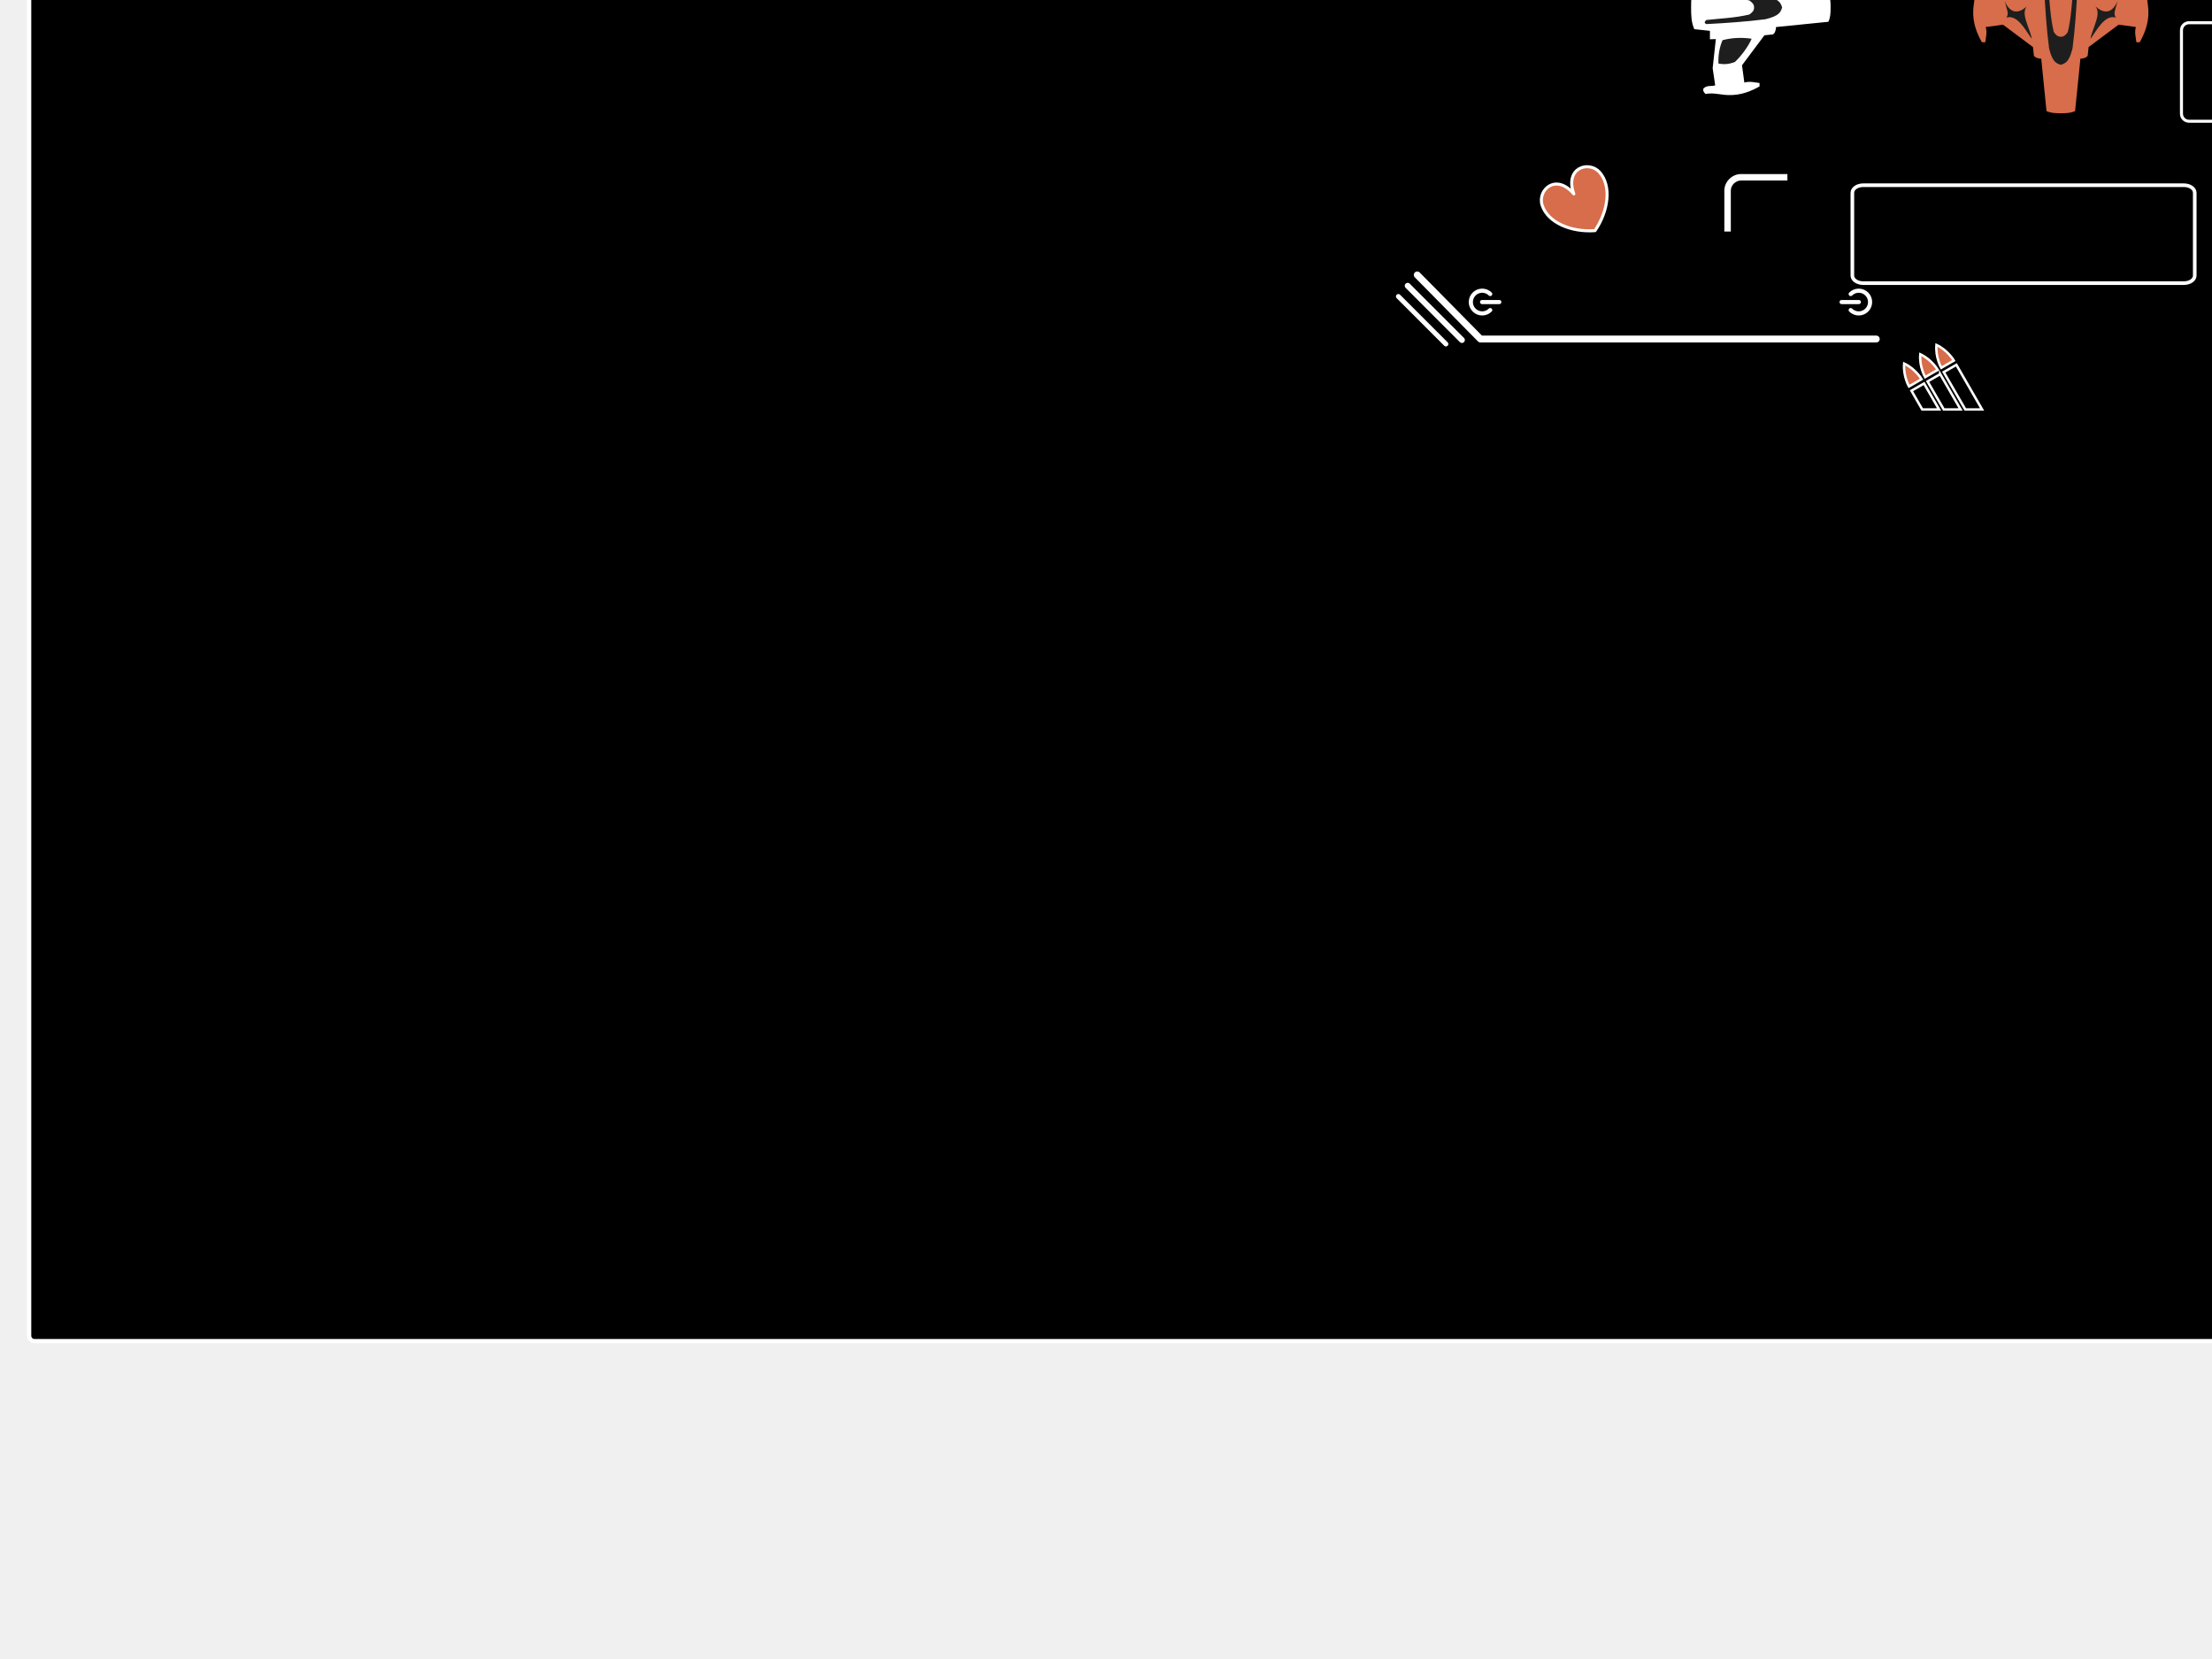
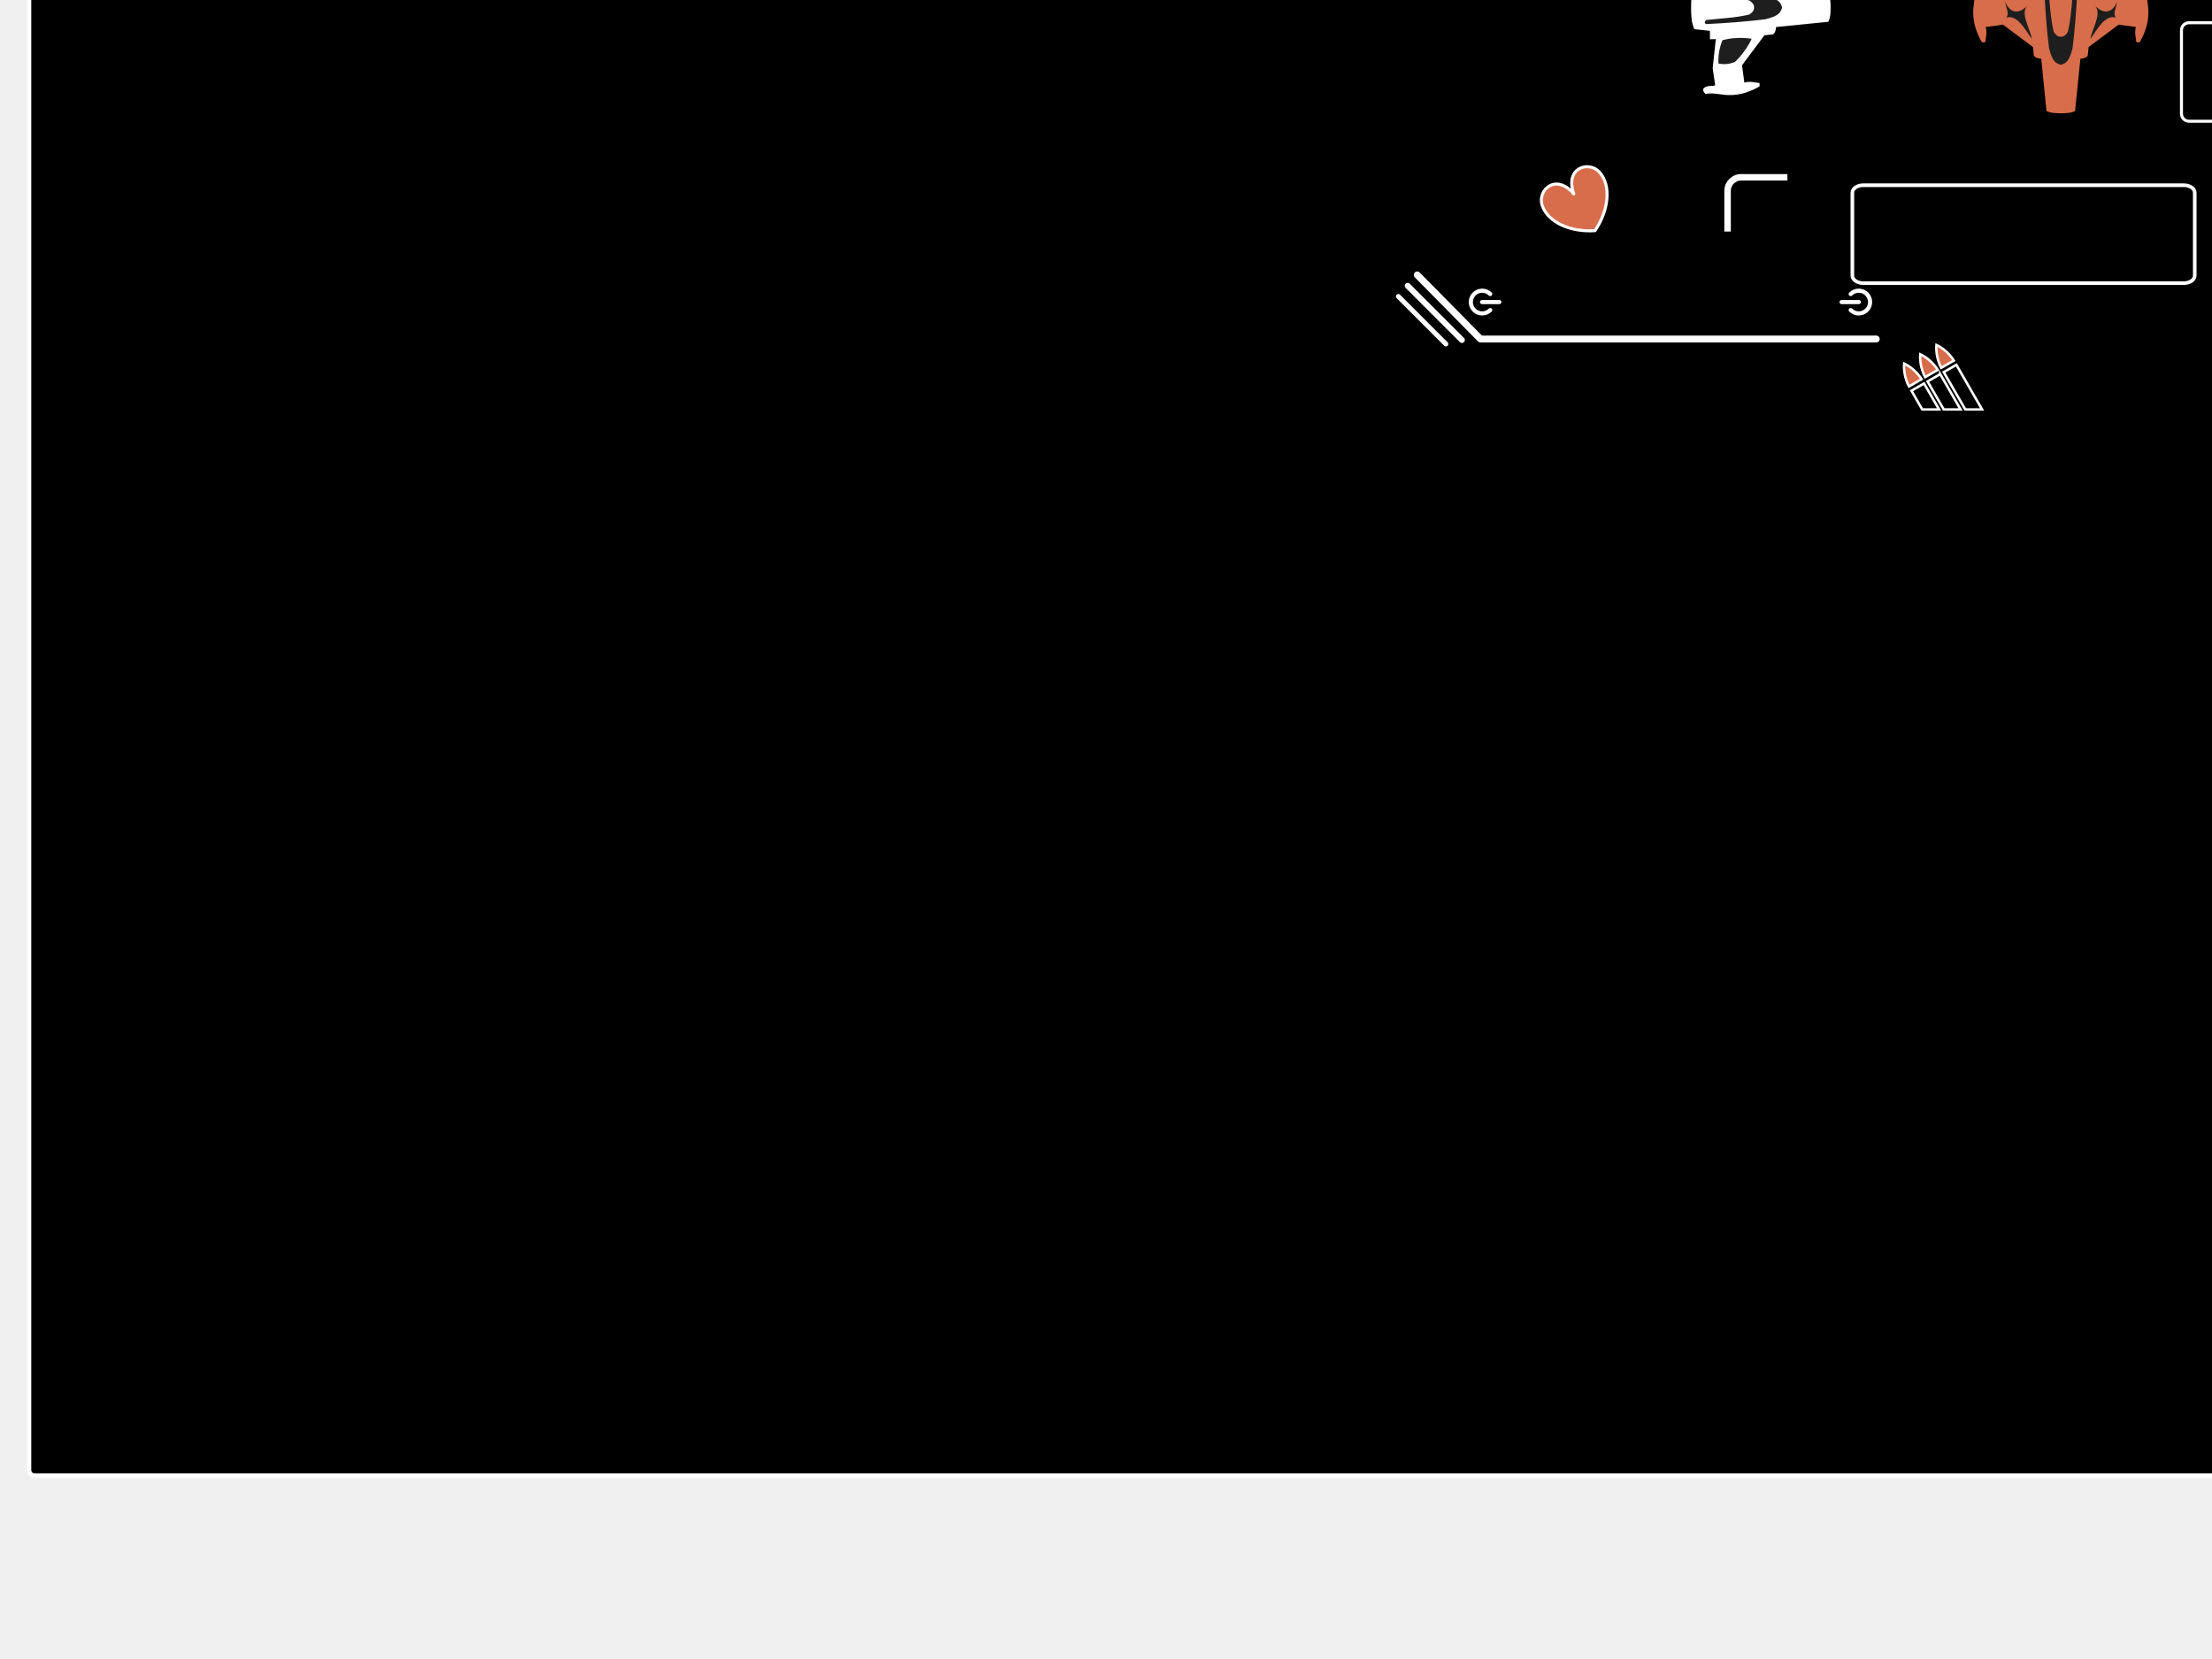
<svg xmlns="http://www.w3.org/2000/svg" xmlns:ns1="http://www.openswatchbook.org/uri/2009/osb" xmlns:xlink="http://www.w3.org/1999/xlink" width="1024px" height="768px" id="svg2985" version="1.1">
  <defs id="defs2987">
    <linearGradient id="linearGradient3925">
      <stop style="stop-color:#ffffff;stop-opacity:1;" offset="0" id="stop3927" />
      <stop style="stop-color:#ffffff;stop-opacity:0;" offset="1" id="stop3929" />
    </linearGradient>
    <linearGradient id="linearGradient5661" ns1:paint="solid">
      <stop style="stop-color:#ffffff;stop-opacity:1;" offset="0" id="stop5663" />
    </linearGradient>
    <linearGradient id="linearGradient3910">
      <stop style="stop-color:#ffffff;stop-opacity:0;" offset="0" id="stop3912" />
      <stop id="stop3918" offset="0.463" style="stop-color:#ffffff;stop-opacity:1;" />
      <stop style="stop-color:#ffffff;stop-opacity:0;" offset="1" id="stop3914" />
    </linearGradient>
    <linearGradient id="linearGradient3852">
      <stop id="stop3854" offset="0" style="stop-color:#ffffff;stop-opacity:1;" />
      <stop id="stop3856" offset="1" style="stop-color:#808080;stop-opacity:1;" />
    </linearGradient>
    <linearGradient id="linearGradient3781">
-       <stop style="stop-color:#ffffff;stop-opacity:1;" offset="0" id="stop3783" />
-       <stop style="stop-color:#ffffff;stop-opacity:0;" offset="1" id="stop3785" />
+       <stop style="stop-color:#ffffff;stop-opacity:0;" offset="0" id="stop3783" />
+       <stop id="stop3861" offset="0.829" style="stop-color:#ffffff;stop-opacity:0.084;" />
+       <stop style="stop-color:#ffffff;stop-opacity:1;" offset="1" id="stop3785" />
    </linearGradient>
    <filter id="filter3765" height="1.4" y="-0.2" width="1.4" x="-0.2" color-interpolation-filters="sRGB">
      <feTurbulence id="feTurbulence3767" baseFrequency="0.05" numOctaves="5" type="fractalNoise" result="result91" />
      <feDisplacementMap id="feDisplacementMap3769" in2="result91" scale="25" result="result5" xChannelSelector="R" in="SourceGraphic" />
      <feComposite id="feComposite3771" in2="result5" in="SourceGraphic" operator="atop" />
    </filter>
    <radialGradient xlink:href="#linearGradient3781" id="radialGradient3787" cx="64.5" cy="196.5" fx="64.5" fy="196.5" r="41.3" gradientUnits="userSpaceOnUse" gradientTransform="matrix(0.2421631,-0.5563984,0.5089602,0.2215165,-51.13021,188.8597)" />
    <linearGradient id="linearGradient4279">
      <stop style="stop-color:#4a97d7;stop-opacity:1;" offset="0" id="stop4281" />
      <stop style="stop-color:#1e1e1e;stop-opacity:1;" offset="1" id="stop4283" />
    </linearGradient>
    <linearGradient id="linearGradient3814">
      <stop style="stop-color:#f4880b;stop-opacity:1;" offset="0" id="stop3816" />
      <stop style="stop-color:#ffb263;stop-opacity:1;" offset="1" id="stop3818" />
    </linearGradient>
    <linearGradient xlink:href="#linearGradient3797" id="linearGradient3873" gradientUnits="userSpaceOnUse" x1="472.181" y1="291.86" x2="472.181" y2="277.76" gradientTransform="matrix(0.9194079,0,0,1.001063,28.50064,-0.3084863)" />
    <linearGradient id="linearGradient3797">
      <stop id="stop3799" offset="0" style="stop-color:#f40b0b;stop-opacity:1;" />
      <stop id="stop3801" offset="1" style="stop-color:#ff6363;stop-opacity:1;" />
    </linearGradient>
    <linearGradient id="linearGradient4279-2">
      <stop style="stop-color:#c9c9c9;stop-opacity:1;" offset="0" id="stop4281-3" />
      <stop style="stop-color:#f2f2f2;stop-opacity:1;" offset="1" id="stop4283-1" />
    </linearGradient>
    <linearGradient id="linearGradient3814-8">
      <stop style="stop-color:#f4880b;stop-opacity:1;" offset="0" id="stop3816-8" />
      <stop style="stop-color:#ffb263;stop-opacity:1;" offset="1" id="stop3818-2" />
    </linearGradient>
    <linearGradient xlink:href="#linearGradient3797-7" id="linearGradient3873-7" gradientUnits="userSpaceOnUse" x1="472.181" y1="291.86" x2="472.181" y2="277.76" gradientTransform="matrix(0.9194079,0,0,1.001063,28.50064,-0.3084863)" />
    <linearGradient id="linearGradient3797-7">
      <stop id="stop3799-1" offset="0" style="stop-color:#f40b0b;stop-opacity:1;" />
      <stop id="stop3801-2" offset="1" style="stop-color:#ff6363;stop-opacity:1;" />
    </linearGradient>
    <filter id="filter4049" color-interpolation-filters="sRGB">
      <feGaussianBlur id="feGaussianBlur4051" stdDeviation="3" />
    </filter>
+     <radialGradient xlink:href="#linearGradient3781" id="radialGradient3871" cx="231" cy="152" fx="231" fy="152" r="19.5" gradientUnits="userSpaceOnUse" />
+     <radialGradient xlink:href="#linearGradient3781" id="radialGradient3873" cx="231" cy="152" fx="231" fy="152" r="19.722" gradientUnits="userSpaceOnUse" />
+     <radialGradient xlink:href="#linearGradient3781" id="radialGradient3881" gradientUnits="userSpaceOnUse" cx="231" cy="152" fx="231" fy="152" r="19.722" />
+     <radialGradient xlink:href="#linearGradient3781" id="radialGradient3885" gradientUnits="userSpaceOnUse" cx="231" cy="152" fx="231" fy="152" r="19.5" />
+     <radialGradient xlink:href="#linearGradient3781" id="radialGradient3912" gradientUnits="userSpaceOnUse" cx="231" cy="152" fx="231" fy="152" r="19.5" />
+     <radialGradient xlink:href="#linearGradient3781" id="radialGradient3914" gradientUnits="userSpaceOnUse" cx="231" cy="152" fx="231" fy="152" r="19.722" />
+     <radialGradient xlink:href="#linearGradient3781" id="radialGradient3916" gradientUnits="userSpaceOnUse" cx="231" cy="152" fx="231" fy="152" r="19.5" />
+     <radialGradient xlink:href="#linearGradient3781" id="radialGradient3918" gradientUnits="userSpaceOnUse" cx="231" cy="152" fx="231" fy="152" r="19.722" />
+     <radialGradient xlink:href="#linearGradient3781" id="radialGradient3920" gradientUnits="userSpaceOnUse" cx="231" cy="152" fx="231" fy="152" r="19.31" />
+     <radialGradient xlink:href="#linearGradient3781" id="radialGradient3922" gradientUnits="userSpaceOnUse" cx="231" cy="152" fx="231" fy="152" r="19.722" />
+     <radialGradient xlink:href="#linearGradient3781" id="radialGradient3924" gradientUnits="userSpaceOnUse" cx="231" cy="152" fx="231" fy="152" r="19.5" />
+     <radialGradient xlink:href="#linearGradient3781" id="radialGradient3942" gradientUnits="userSpaceOnUse" cx="231" cy="152" fx="231" fy="152" r="19.5" />
+     <radialGradient xlink:href="#linearGradient3781" id="radialGradient3944" gradientUnits="userSpaceOnUse" cx="231" cy="152" fx="231" fy="152" r="19.722" />
+     <radialGradient xlink:href="#linearGradient3781" id="radialGradient3946" gradientUnits="userSpaceOnUse" cx="231" cy="152" fx="231" fy="152" r="19.5" />
+     <radialGradient xlink:href="#linearGradient3781" id="radialGradient3948" gradientUnits="userSpaceOnUse" cx="231" cy="152" fx="231" fy="152" r="19.722" />
+     <radialGradient xlink:href="#linearGradient3781" id="radialGradient3950" gradientUnits="userSpaceOnUse" cx="231" cy="152" fx="231" fy="152" r="19.31" />
+     <radialGradient xlink:href="#linearGradient3781" id="radialGradient3952" gradientUnits="userSpaceOnUse" cx="231" cy="152" fx="231" fy="152" r="19.722" />
+     <radialGradient xlink:href="#linearGradient3781" id="radialGradient3954" gradientUnits="userSpaceOnUse" cx="231" cy="152" fx="231" fy="152" r="19.5" />
+     <radialGradient xlink:href="#linearGradient3781" id="radialGradient3973" gradientUnits="userSpaceOnUse" cx="231" cy="152" fx="231" fy="152" r="19.5" />
+     <radialGradient xlink:href="#linearGradient3781" id="radialGradient3975" gradientUnits="userSpaceOnUse" cx="231" cy="152" fx="231" fy="152" r="19.722" />
+     <radialGradient xlink:href="#linearGradient3781" id="radialGradient3977" gradientUnits="userSpaceOnUse" cx="231" cy="152" fx="231" fy="152" r="19.5" />
+     <radialGradient xlink:href="#linearGradient3781" id="radialGradient3979" gradientUnits="userSpaceOnUse" cx="231" cy="152" fx="231" fy="152" r="19.722" />
+     <radialGradient xlink:href="#linearGradient3781" id="radialGradient3981" gradientUnits="userSpaceOnUse" cx="231" cy="152" fx="231" fy="152" r="19.31" />
+     <radialGradient xlink:href="#linearGradient3781" id="radialGradient3983" gradientUnits="userSpaceOnUse" cx="231" cy="152" fx="231" fy="152" r="19.722" />
+     <radialGradient xlink:href="#linearGradient3781" id="radialGradient3985" gradientUnits="userSpaceOnUse" cx="231" cy="152" fx="231" fy="152" r="19.5" />
+     <radialGradient xlink:href="#linearGradient3781" id="radialGradient4022" gradientUnits="userSpaceOnUse" cx="231" cy="152" fx="231" fy="152" r="19.5" gradientTransform="translate(86.97414,-7.071068)" />
+     <radialGradient xlink:href="#linearGradient3781" id="radialGradient4027" gradientUnits="userSpaceOnUse" cx="231" cy="152" fx="231" fy="152" r="19.722" gradientTransform="matrix(0.6923077,0,0,0.6923077,172.1343,94.73979)" />
+     <radialGradient xlink:href="#linearGradient3781" id="radialGradient4052" gradientUnits="userSpaceOnUse" cx="231" cy="152" fx="231" fy="152" r="19.5" />
+     <radialGradient xlink:href="#linearGradient3781" id="radialGradient4054" gradientUnits="userSpaceOnUse" cx="231" cy="152" fx="231" fy="152" r="19.722" />
+     <radialGradient xlink:href="#linearGradient3781" id="radialGradient4056" gradientUnits="userSpaceOnUse" cx="231" cy="152" fx="231" fy="152" r="19.5" />
+     <radialGradient xlink:href="#linearGradient3781" id="radialGradient4058" gradientUnits="userSpaceOnUse" cx="231" cy="152" fx="231" fy="152" r="19.722" />
+     <radialGradient xlink:href="#linearGradient3781" id="radialGradient4060" gradientUnits="userSpaceOnUse" cx="231" cy="152" fx="231" fy="152" r="19.31" />
+     <radialGradient xlink:href="#linearGradient3781" id="radialGradient4082" gradientUnits="userSpaceOnUse" cx="231" cy="152" fx="231" fy="152" r="19.5" />
+     <radialGradient xlink:href="#linearGradient3781" id="radialGradient4084" gradientUnits="userSpaceOnUse" cx="231" cy="152" fx="231" fy="152" r="19.722" />
+     <radialGradient xlink:href="#linearGradient3781" id="radialGradient4086" gradientUnits="userSpaceOnUse" cx="231" cy="152" fx="231" fy="152" r="19.5" />
+     <radialGradient xlink:href="#linearGradient3781" id="radialGradient4088" gradientUnits="userSpaceOnUse" cx="231" cy="152" fx="231" fy="152" r="19.722" />
+     <radialGradient xlink:href="#linearGradient3781" id="radialGradient4090" gradientUnits="userSpaceOnUse" cx="231" cy="152" fx="231" fy="152" r="19.31" />
+     <radialGradient xlink:href="#linearGradient3781" id="radialGradient4096" gradientUnits="userSpaceOnUse" cx="231" cy="152" fx="231" fy="152" r="19.5" gradientTransform="translate(-17,-54)" />
+     <radialGradient xlink:href="#linearGradient3781" id="radialGradient4101" gradientUnits="userSpaceOnUse" cx="231" cy="152" fx="231" fy="152" r="19.722" gradientTransform="matrix(0.6923077,0,0,0.6923077,152.2104,-13.78712)" />
  </defs>
  <g id="layer1">
-     <rect style="fill:#000000;fill-opacity:1;stroke:#ffffff;stroke-width:2;stroke-linecap:round;stroke-linejoin:round;stroke-miterlimit:4;stroke-opacity:1;stroke-dasharray:none" id="rect2993" width="1081" height="778" x="13.477" y="-157.143" rx="2.5" ry="2.5" />
-     <path style="fill:url(#radialGradient3787);fill-opacity:1;stroke:none;filter:url(#filter3765)" id="particle" d="m 94,196.5 a 29.5,29.5 0 1 1 -59,0 29.5,29.5 0 1 1 59,0 z" transform="matrix(0.5034843,0,0,0.5034843,-316.4807,-60.62453)" />
+     <rect style="fill:#000000;fill-opacity:1;stroke:#ffffff;stroke-width:2;stroke-linecap:round;stroke-linejoin:round;stroke-miterlimit:4;stroke-opacity:1;stroke-dasharray:none" id="rect2993" width="1081" height="778" x="13.477" y="-94.918" rx="2.5" ry="2.5" />
+     <path style="fill:url(#radialGradient3787);fill-opacity:1;stroke:none;filter:url(#filter3765)" id="particle" d="m 94,196.5 a 29.5,29.5 0 1 1 -59,0 29.5,29.5 0 1 1 59,0 z" transform="matrix(0.5034843,0,0,0.5034843,-298.4807,-120.6245)" />
    <g id="player" transform="matrix(0,-0.7589824,0.7589824,0,738.9965,161.0677)">
      <rect ry="2.5" y="64.75" x="196.5" height="49.75" width="21.25" id="rect3836" style="fill:#1e1e1e;fill-opacity:1;stroke:none" />
      <path id="path3811" d="m 194.422,59.739 -1.025,9.541 -5.146,0 0.114,3.598 -17.76,-1.935 -10.429,1.548 c -0.81,-2.256 0.269,-4.856 -1.822,-7.081 -1.307,-0.647 -2.394,0.127 -3.461,1.161 0.957,4.594 -0.491,9.024 -0.66,13.776 -0.286,8.026 2.562,14.359 5.283,19.195 l 2.072,0 c 0.384,-3.091 1.229,-6.176 0.25,-9.267 l 10.565,-1.435 18.284,13.662 0.524,5.032 c 0.097,0.945 2.295,2.049 4.508,2.049 l 3.211,31.946 c 2.622,1.204 5.022,1.351 8.721,1.351 3.699,0 6.099,-0.146 8.721,-1.351 l 3.233,-31.946 c 2.213,0 4.389,-1.104 4.486,-2.049 l 0.524,-5.032 18.284,-13.662 10.565,1.435 c -0.979,3.091 -0.111,6.176 0.273,9.267 l 2.049,0 c 2.721,-4.836 5.569,-11.169 5.283,-19.195 -0.169,-4.752 -1.595,-9.182 -0.638,-13.776 -1.067,-1.034 -2.177,-1.808 -3.484,-1.161 -2.091,2.225 -0.989,4.825 -1.799,7.081 l -10.429,-1.548 -17.783,1.935 0.137,-3.598 -5.169,0 -1.025,-9.541 c -4.263,-1.878 -8.534,-1.943 -13.229,-1.943 -4.696,0 -8.966,0.065 -13.229,1.943 z m 4.235,6.376 c 0.422,0.028 0.869,0.368 1.366,0.956 0.973,8.779 1.245,17.515 3.347,26.276 1.458,2.04 2.513,2.855 4.284,2.857 1.771,0.002 2.815,-0.81 4.277,-2.857 2.102,-8.761 2.374,-17.497 3.347,-26.276 0.994,-1.176 1.854,-1.396 2.505,0 -0.642,12.229 -1.466,24.349 -2.96,36.067 -2.119,8.847 -4.655,9.329 -7.173,10.178 -2.518,-0.85 -5.054,-1.331 -7.173,-10.178 -1.494,-11.718 -2.318,-23.838 -2.96,-36.067 0.326,-0.698 0.716,-0.984 1.138,-0.956 z" style="fill:#ffffff;fill-opacity:1;stroke:none" />
      <path id="path3862" d="m 226.667,94.733 c 4.784,-2.115 10.278,-6.155 14.133,-10.182 1.27,-3.317 1.706,-5.931 1,-10.039 -4.35,-0.312 -9.42,0.406 -14.258,2.438 -1.491,5.565 -1.813,11.892 -0.875,17.783 z" style="fill:#1e1e1e;fill-opacity:1;stroke:none" />
      <path style="fill:#1e1e1e;fill-opacity:1;stroke:none" d="m 188.576,94.733 c -4.784,-2.115 -10.278,-6.155 -14.133,-10.182 -1.27,-3.317 -1.706,-5.931 -1,-10.039 4.35,-0.312 9.42,0.406 14.258,2.438 1.491,5.565 1.813,11.892 0.875,17.783 z" id="path3864" />
    </g>
    <g transform="matrix(0.7589824,0,0,0.7589824,796.4019,-56.0078)" id="enemy">
      <rect style="fill:#1e1e1e;fill-opacity:1;stroke:none" id="rect3884" width="21.25" height="49.75" x="196.5" y="64.75" ry="2.5" />
      <path style="fill:#d76d4a;fill-opacity:1;stroke:none" d="m 194.422,59.739 -1.025,9.541 -5.146,0 0.114,3.598 -17.76,-1.935 -10.429,1.548 c -0.81,-2.256 0.269,-4.856 -1.822,-7.081 -1.307,-0.647 -2.394,0.127 -3.461,1.161 0.957,4.594 -0.491,9.024 -0.66,13.776 -0.286,8.026 2.562,14.359 5.283,19.195 l 2.072,0 c 0.384,-3.091 1.229,-6.176 0.25,-9.267 l 10.565,-1.435 18.284,13.662 0.524,5.032 c 0.097,0.945 2.295,2.049 4.508,2.049 l 3.211,31.946 c 2.622,1.204 5.022,1.351 8.721,1.351 3.699,0 6.099,-0.146 8.721,-1.351 l 3.233,-31.946 c 2.213,0 4.389,-1.104 4.486,-2.049 l 0.524,-5.032 18.284,-13.662 10.565,1.435 c -0.979,3.091 -0.111,6.176 0.273,9.267 l 2.049,0 c 2.721,-4.836 5.569,-11.169 5.283,-19.195 -0.169,-4.752 -1.595,-9.182 -0.638,-13.776 -1.067,-1.034 -2.177,-1.808 -3.484,-1.161 -2.091,2.225 -0.989,4.825 -1.799,7.081 l -10.429,-1.548 -17.783,1.935 0.137,-3.598 -5.169,0 -1.025,-9.541 c -4.263,-1.878 -8.534,-1.943 -13.229,-1.943 -4.696,0 -8.966,0.065 -13.229,1.943 z m 4.235,6.376 c 0.422,0.028 0.869,0.368 1.366,0.956 0.973,8.779 1.245,17.515 3.347,26.276 1.458,2.04 2.513,2.855 4.284,2.857 1.771,0.002 2.815,-0.81 4.277,-2.857 2.102,-8.761 2.374,-17.497 3.347,-26.276 0.994,-1.176 1.854,-1.396 2.505,0 -0.642,12.229 -1.466,24.349 -2.96,36.067 -2.119,8.847 -4.655,9.329 -7.173,10.178 -2.518,-0.85 -5.054,-1.331 -7.173,-10.178 -1.494,-11.718 -2.318,-23.838 -2.96,-36.067 0.326,-0.698 0.716,-0.984 1.138,-0.956 z" id="path3886" />
      <path id="path3890" d="m 189.973,97.528 c -3.536,-4.735 -8.69,-15.22 -15.531,-12.977 1.855,-2.366 0.149,-5.366 -1,-10.039 3.1,7.086 8.036,8.59 14.258,2.438 -5.465,4.271 1.374,14.345 2.272,20.578 z" style="fill:#1e1e1e;fill-opacity:1;stroke:none" />
      <path style="fill:#1e1e1e;fill-opacity:1;stroke:none" d="m 225.732,97.528 c 3.536,-4.735 8.69,-15.22 15.531,-12.977 -1.855,-2.366 -0.149,-5.366 1,-10.039 -3.1,7.086 -8.036,8.59 -14.258,2.438 5.465,4.271 -1.374,14.345 -2.272,20.578 z" id="path3892" />
    </g>
-     <path id="flame" d="m -266.092,-28.635 c -7.684,12.409 -19.233,13.098 -30.073,16.281 10.845,3.301 22.444,3.895 30.073,16.281 z" style="fill:#ffffff;fill-opacity:1;stroke:none" />
+     <path id="flame" d="m -248.092,-88.635 c -7.684,12.409 -28.425,13.098 -39.265,16.281 10.845,3.301 31.636,3.895 39.265,16.281 5.802,-10.08 9.045,-20.502 0,-32.562 z" style="fill:#ffffff;fill-opacity:1;stroke:none" />
    <g id="btn" style="stroke:#ffffff;stroke-opacity:1" transform="translate(29.54773,6.694913)">
      <path id="path3970" d="m 626.542,120.573 29.265,29.675 183.221,0" style="fill:none;stroke:#ffffff;stroke-width:3.193;stroke-linecap:round;stroke-linejoin:round;stroke-miterlimit:4;stroke-opacity:1;stroke-dasharray:none" />
      <path id="path4013" d="m 622.103,125.596 25.116,25.116" style="fill:none;stroke:#ffffff;stroke-width:2.714;stroke-linecap:round;stroke-linejoin:round;stroke-miterlimit:4;stroke-opacity:1;stroke-dasharray:none" />
      <path id="path4017" d="m 617.793,130.538 22.023,22.023" style="fill:none;stroke:#ffffff;stroke-width:2.235;stroke-linecap:round;stroke-linejoin:miter;stroke-miterlimit:4;stroke-opacity:1;stroke-dasharray:none" />
      <path transform="matrix(0.9921756,0,0,0.9921756,19.2229,-3.754833)" d="m 646.156,141.718 c -2.071,2.071 -5.429,2.071 -7.5,1e-5 -2.071,-2.071 -2.071,-5.429 0,-7.5 2.071,-2.071 5.429,-2.071 7.5,-1e-5" id="path5395" style="fill:none;stroke:#ffffff;stroke-width:1.931;stroke-linecap:round;stroke-linejoin:round;stroke-miterlimit:4;stroke-opacity:1;stroke-dasharray:none" />
      <path id="path5399" d="m 656.543,133.134 7.984,0" style="fill:none;stroke:#ffffff;stroke-width:1.916;stroke-linecap:round;stroke-linejoin:miter;stroke-miterlimit:4;stroke-opacity:1;stroke-dasharray:none" />
      <path style="fill:none;stroke:#ffffff;stroke-width:1.931;stroke-linecap:round;stroke-linejoin:round;stroke-miterlimit:4;stroke-opacity:1;stroke-dasharray:none" id="path5401" d="m 646.156,141.718 c -2.071,2.071 -5.429,2.071 -7.5,1e-5 -2.071,-2.071 -2.071,-5.429 0,-7.5 2.071,-2.071 5.429,-2.071 7.5,-1e-5" transform="matrix(-0.9921756,0,0,0.9921756,1468.29,-3.754833)" />
      <path style="fill:none;stroke:#ffffff;stroke-width:1.916;stroke-linecap:round;stroke-linejoin:miter;stroke-miterlimit:4;stroke-opacity:1;stroke-dasharray:none" d="m 830.97,133.134 -7.984,0" id="path5403" />
    </g>
    <path id="health" style="fill:#d76d4a;fill-opacity:1;stroke:#ffffff;stroke-width:1.403;stroke-linecap:round;stroke-linejoin:round;stroke-miterlimit:4;stroke-opacity:1;stroke-dasharray:none" d="m 740.449,79.704 c -4.869,-5.445 -16.227,-2.129 -11.883,10.063 -8.387,-9.858 -16.938,-1.68 -14.657,5.26 2.672,8.129 13.564,12.556 24.47,11.737 6.162,-9.035 7.775,-20.681 2.07,-27.06 z" />
    <g id="bullets" transform="matrix(0.6684759,0,0,0.6684759,523.3731,17.56488)">
      <path id="rect3822" d="m 535.739,225.512 c 7.815,3.618 12.05,10.802 12.05,10.802 l -8.72,5.035 c 0,0 -4.12,-7.25 -3.33,-15.837 z" style="fill:#d76d4a;fill-opacity:1;stroke:#ffffff;stroke-width:1.701;stroke-miterlimit:4;stroke-opacity:1;stroke-dasharray:none" />
      <path style="fill:#d76d4a;fill-opacity:1;stroke:#ffffff;stroke-width:1.701;stroke-miterlimit:4;stroke-opacity:1;stroke-dasharray:none" d="m 546.915,219.06 c 7.815,3.618 12.05,10.802 12.05,10.802 l -8.72,5.035 c 0,0 -4.12,-7.25 -3.33,-15.837 z" id="path3838" />
      <path id="path3842" d="m 558.091,212.608 c 7.815,3.618 12.05,10.802 12.05,10.802 l -8.72,5.035 c 0,0 -4.12,-7.25 -3.33,-15.837 z" style="fill:#d76d4a;fill-opacity:1;stroke:#ffffff;stroke-width:1.701;stroke-miterlimit:4;stroke-opacity:1;stroke-dasharray:none" />
      <path id="path3844" d="m 571.875,226.375 -8.75,5.031 14.938,25.875 11.625,0 L 571.875,226.375 z m -11.188,6.438 -8.75,5.062 11.219,19.406 11.656,0 -14.125,-24.469 z m -11.188,6.469 -8.719,5.031 7.469,12.969 11.656,0 -10.406,-18 z" style="fill:none;stroke:#ffffff;stroke-width:1.701;stroke-linecap:square;stroke-linejoin:miter;stroke-miterlimit:4;stroke-opacity:1;stroke-dashoffset:0" />
    </g>
    <rect style="fill:none;stroke:#ffffff;stroke-width:1.403;stroke-linecap:square;stroke-linejoin:miter;stroke-miterlimit:4;stroke-opacity:1;stroke-dasharray:none;stroke-dashoffset:0" id="frame_rect" width="51.324" height="45.603" x="1009.862" y="10.521" rx="3.508" ry="3.488" />
    <rect ry="3.487" rx="5.01" y="85.741" x="857.515" height="45.328" width="158.494" id="frame_long" style="fill:none;stroke:#ffffff;stroke-width:1.672;stroke-linecap:square;stroke-linejoin:miter;stroke-miterlimit:4;stroke-opacity:1;stroke-dasharray:none;stroke-dashoffset:0" />
    <path style="fill:none;stroke:#ffffff;stroke-width:3;stroke-linecap:square;stroke-linejoin:miter;stroke-miterlimit:4;stroke-opacity:1;stroke-dasharray:none;stroke-dashoffset:0" d="m 799.747,105.68 0,-17.345 c 0,-1.735 0.703,-3.301 1.841,-4.433 1.139,-1.132 2.714,-1.831 4.459,-1.831 l 19.895,0" id="selection" />
-     <rect style="fill:#ffffff;fill-opacity:1;stroke:none" id="fuel_level" width="101.5" height="5.5" x="-212.441" y="-31.375" />
-     <g id="fuel_level_back" transform="translate(-761.9411,62.98276)">
+     <rect style="fill:#ffffff;fill-opacity:1;stroke:none" id="fuel_level" width="101.5" height="5.5" x="-194.441" y="-91.375" />
+     <g id="fuel_level_back" transform="translate(-743.9411,2.982764)">
      <rect transform="matrix(0,-1,1,0,0,0)" y="514.995" x="63.745" height="103.509" width="7.759" id="rect3829" style="fill:#08102c;fill-opacity:1;stroke:#094c6b;stroke-width:2.241;stroke-linecap:round;stroke-linejoin:round;stroke-miterlimit:4;stroke-opacity:1;stroke-dasharray:none" />
      <text transform="scale(1.193274,0.8380308)" id="text3848" y="-90.482" x="430.367" style="font-size:34.738px;font-style:normal;font-weight:normal;line-height:125%;letter-spacing:0.25px;word-spacing:0px;fill:#000000;fill-opacity:1;stroke:none;font-family:Sans" xml:space="preserve">
        <tspan style="font-size:20.843px;font-style:normal;font-variant:normal;font-weight:bold;font-stretch:normal;letter-spacing:0.25px;fill:#ffffff;fill-opacity:1;font-family:Courier New;-inkscape-font-specification:Courier New Bold" y="-90.482" x="430.367" id="tspan3850">топливо</tspan>
      </text>
    </g>
-     <g id="lander" transform="translate(-402,84)">
+     <g id="lander" transform="translate(-384,24)">
      <path id="rect3872" d="m 243.291,10.469 c -17.071,10.895 -37.862,11.254 -46.204,6.534 3.13,-18.579 3.333,-37.158 0,-55.738 9.256,-3.951 29.531,-3.728 46.239,6.757" style="fill:#ffffff;fill-opacity:1;stroke:#094c6b;stroke-width:3;stroke-linecap:butt;stroke-linejoin:round;stroke-miterlimit:4;stroke-opacity:1;stroke-dasharray:none;stroke-dashoffset:0" />
      <path id="path3880" d="m 244.262,-31.473 c 7.202,4.52 15.029,11.678 15.053,20.746 0.024,9.068 -8.499,16.535 -15.746,21.16 z" style="fill:#ffffff;fill-opacity:1;stroke:#094c6b;stroke-width:3;stroke-linecap:square;stroke-linejoin:miter;stroke-miterlimit:4;stroke-opacity:1;stroke-dasharray:none;stroke-dashoffset:0" />
      <path style="fill:#ffffff;fill-opacity:1;stroke:#094c6b;stroke-width:3;stroke-miterlimit:4;stroke-opacity:1;stroke-dasharray:none" d="M 226.297,0.849 C 217.333,1.471 208.37,1.608 199.407,-0.264 197.498,6.586 187.98,19.823 179.378,27.854 213.766,22.459 219.653,12.577 226.297,0.849 z" id="path3882" />
      <path style="fill:none;stroke:#094c6b;stroke-width:5;stroke-linecap:butt;stroke-linejoin:miter;stroke-miterlimit:4;stroke-opacity:1;stroke-dasharray:none" d="m 179.023,-10.889 41.963,0" id="path3891" />
      <path transform="matrix(0.9012346,0,0,0.9012346,-296.456,-21.01941)" d="m 594.75,11.375 c 0,4.763 -3.862,8.625 -8.625,8.625 -4.763,0 -8.625,-3.862 -8.625,-8.625 0,-4.763 3.862,-8.625 8.625,-8.625 4.763,0 8.625,3.862 8.625,8.625 z" id="path3823" style="fill:#08102c;fill-opacity:1;stroke:#094c6b;stroke-width:3;stroke-miterlimit:4;stroke-opacity:1;stroke-dasharray:none" />
      <path id="path3072" d="m 226.297,-22.76 c -8.963,-0.622 -17.927,-0.759 -26.89,1.113 -1.909,-6.85 -11.427,-20.087 -20.029,-28.118 34.388,5.395 40.275,15.277 46.919,27.004 z" style="fill:#ffffff;fill-opacity:1;stroke:#094c6b;stroke-width:3;stroke-miterlimit:4;stroke-opacity:1;stroke-dasharray:none" />
    </g>
-     <g id="flag">
+     <g id="flag" transform="translate(18,-60)">
      <rect y="40.806" x="-95.194" height="16.388" width="33.138" id="rect3842" style="fill:#fcfcfc;fill-opacity:1;stroke:#094c6b;stroke-width:2;stroke-miterlimit:4;stroke-opacity:1;stroke-dasharray:none" />
      <path id="path3845" d="m -95.188,58.094 0,28.25" style="fill:none;stroke:#094c6b;stroke-width:2;stroke-linecap:butt;stroke-linejoin:miter;stroke-miterlimit:4;stroke-opacity:1;stroke-dasharray:none" />
      <text id="text3847" y="52.521" x="-92.632" style="font-size:40px;font-style:normal;font-weight:normal;line-height:125%;letter-spacing:0px;word-spacing:0px;fill:#000000;fill-opacity:1;stroke:none;font-family:Sans" xml:space="preserve">
        <tspan style="font-size:14px;font-style:normal;font-variant:normal;font-weight:normal;font-stretch:normal;fill:#094c6b;fill-opacity:1;font-family:Bauhaus 93;-inkscape-font-specification:Bauhaus 93" y="52.521" x="-92.632" id="tspan3849">igdc</tspan>
      </text>
    </g>
+     <rect style="fill:#ffffff;fill-opacity:1;stroke:none" id="blank" width="2" height="2" x="-222.487" y="-41.334" />
+     <rect style="fill:#ffffff;fill-opacity:1;stroke:none" id="rect4230" width="128" height="128" x="-160.668" y="70.682" />
+     <g id="g3887" transform="matrix(0.7942113,0,0,0.8103113,-296.8779,7.296252)" style="stroke:#9d9d9d;stroke-width:2;stroke-linecap:square;stroke-miterlimit:4;stroke-opacity:1;stroke-dasharray:none">
+       <path style="fill:none;stroke:#9d9d9d;stroke-width:2;stroke-linecap:square;stroke-miterlimit:4;stroke-opacity:1;stroke-dasharray:none" d="m 298.083,200.512 c 0,10.493 -8.507,19 -19,19 -10.493,0 -19,-8.507 -19,-19 0,-10.493 8.507,-19 19,-19 10.493,0 19,8.507 19,19 z" id="path3841" />
+       <path style="fill:none;stroke:#9d9d9d;stroke-width:2;stroke-linecap:square;stroke-miterlimit:4;stroke-opacity:1;stroke-dasharray:none" d="m 324.896,79.248 c 0.255,1.023 0.391,2.094 0.391,3.196 l 0,0 c 0,7.265 -5.889,13.154 -13.154,13.154 -7.265,0 -13.154,-5.889 -13.154,-13.154 0,-1.103 0.136,-2.174 0.391,-3.198" id="path4104" />
+       <path style="fill:none;stroke:#9d9d9d;stroke-width:2;stroke-linecap:square;stroke-miterlimit:4;stroke-opacity:1;stroke-dasharray:none" d="m 299.371,235.195 c 1.429,-5.719 6.601,-9.956 12.762,-9.956 6.162,0 11.335,4.238 12.763,9.958" id="path3843" />
+       <path style="fill:none;stroke:#9d9d9d;stroke-width:2;stroke-linecap:square;stroke-miterlimit:4;stroke-opacity:1;stroke-dasharray:none" d="M 230.289,79.214 C 232.01,82.072 233,85.42 233,89 l 0,0 c 0,10.493 -8.507,19 -19,19 -10.493,0 -19,-8.507 -19,-19 0,-3.58 0.99,-6.928 2.711,-9.786" id="path4099" />
+       <path style="fill:none;stroke:#9d9d9d;stroke-width:2;stroke-linecap:square;stroke-miterlimit:4;stroke-opacity:1;stroke-dasharray:none" d="m 197.711,235.163 c 3.324,-5.521 9.375,-9.213 16.289,-9.213 6.914,0 12.965,3.693 16.289,9.213" id="path3846" />
+       <path style="fill:none;stroke:#9d9d9d;stroke-width:2;stroke-linecap:square;stroke-miterlimit:4;stroke-opacity:1;stroke-dasharray:none" d="m 217.225,191.914 c 0,7.265 -5.889,13.154 -13.154,13.154 -7.265,0 -13.154,-5.889 -13.154,-13.154 0,-7.265 5.889,-13.154 13.154,-13.154 7.265,0 13.154,5.889 13.154,13.154 z" id="path3848" />
+       <path style="fill:none;stroke:#9d9d9d;stroke-width:2;stroke-linecap:square;stroke-miterlimit:4;stroke-opacity:1;stroke-dasharray:none" d="m 283.584,139.458 c 0,16.951 -13.741,30.692 -30.692,30.692 -16.951,0 -30.692,-13.741 -30.692,-30.692 0,-16.951 13.741,-30.692 30.692,-30.692 16.951,0 30.692,13.741 30.692,30.692 z" id="path3850" />
+       <path style="fill:none;stroke:#9d9d9d;stroke-width:2;stroke-linecap:square;stroke-miterlimit:4;stroke-opacity:1;stroke-dasharray:none" d="m 172.513,194.324 c 0.148,-0.005 0.296,-0.007 0.445,-0.007 7.265,0 13.154,5.889 13.154,13.154 l 0,0 c 0,7.265 -5.889,13.154 -13.154,13.154 -0.149,0 -0.297,-0.002 -0.445,-0.007" id="path4030" />
+       <path style="fill:none;stroke:#9d9d9d;stroke-width:2;stroke-linecap:square;stroke-miterlimit:4;stroke-opacity:1;stroke-dasharray:none" d="m 331.612,220.617 c -7.059,-0.235 -12.709,-6.031 -12.709,-13.146 0,-7.116 5.65,-12.912 12.709,-13.146" id="path3879" />
+       <path style="fill:none;stroke:#9d9d9d;stroke-width:2;stroke-linecap:square;stroke-miterlimit:4;stroke-opacity:1;stroke-dasharray:none" d="m 172.56,124.249 c 3.291,3.416 5.315,8.062 5.315,13.18 l 0,0 c 0,5.118 -2.024,9.764 -5.315,13.18" id="path4025" />
+       <path style="fill:none;stroke:#9d9d9d;stroke-width:2;stroke-linecap:square;stroke-miterlimit:4;stroke-opacity:1;stroke-dasharray:none" d="m 331.659,150.609 c -3.456,3.588 -8.31,5.82 -13.685,5.82 -10.493,0 -19,-8.507 -19,-19 0,-10.493 8.507,-19 19,-19 5.375,0 10.229,2.232 13.685,5.82" id="path3883" />
+     </g>
  </g>
</svg>
